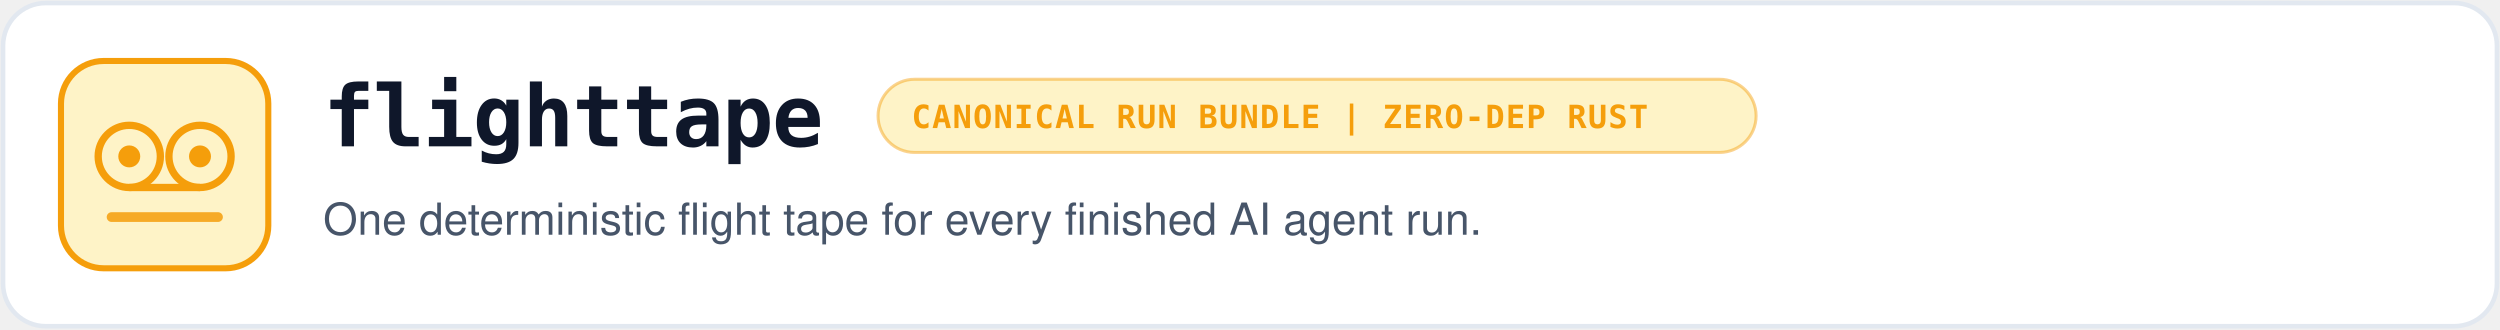
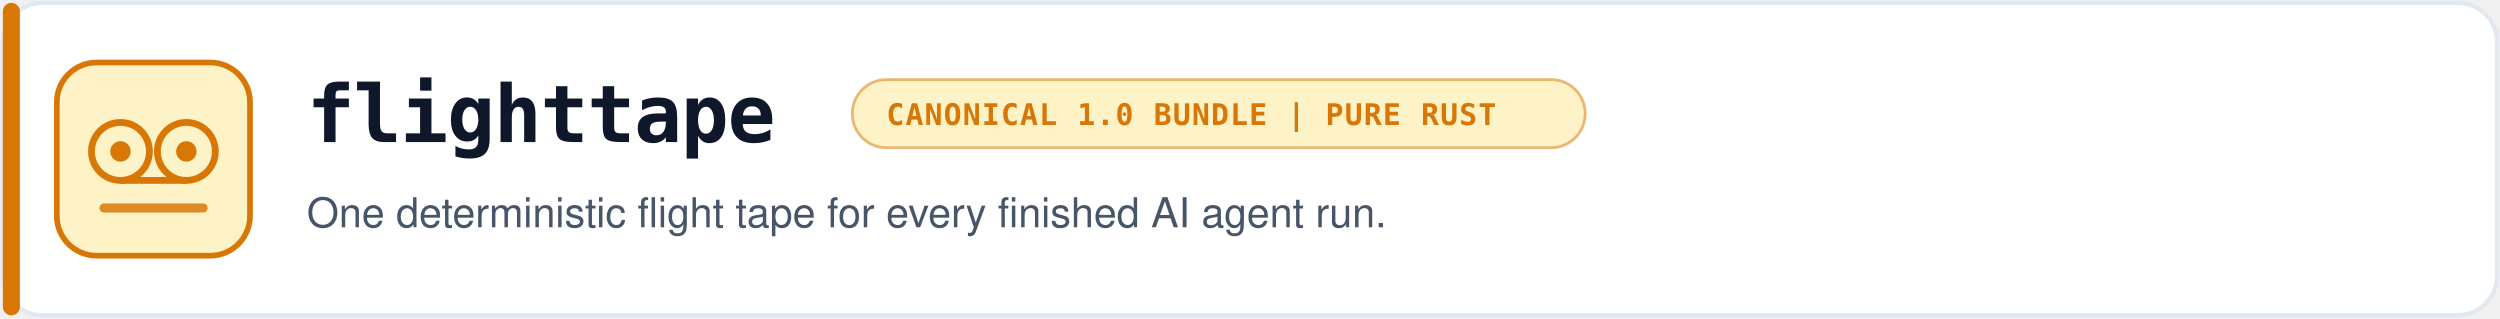
- <svg xmlns="http://www.w3.org/2000/svg" viewBox="0 0 820 108" width="820" height="108" role="img" aria-label="flighttape brand lockup">
-   <rect x="1" y="1" width="818" height="106" rx="14" fill="#FFFFFF" stroke="#E2E8F0" stroke-width="1.5" />
-   <rect x="20" y="20" width="68" height="68" rx="14" fill="#FEF3C7" stroke="#F59E0B" stroke-width="2" />
-   <circle cx="42.4" cy="51.3" r="10.2" fill="none" stroke="#F59E0B" stroke-width="2.4" />
-   <circle cx="65.6" cy="51.3" r="10.2" fill="none" stroke="#F59E0B" stroke-width="2.4" />
-   <circle cx="42.4" cy="51.3" r="3.6" fill="#F59E0B" />
-   <circle cx="65.6" cy="51.3" r="3.6" fill="#F59E0B" />
-   <line x1="42.4" y1="61.5" x2="65.6" y2="61.5" stroke="#F59E0B" stroke-width="2.4" />
-   <rect x="35.0" y="69.6" width="38.1" height="3.2" rx="1.6" fill="#F59E0B" opacity="0.85" />
-   <text x="106" y="48" font-family="ui-monospace, SFMono-Regular, Menlo, Consolas, monospace" font-size="28" font-weight="700" fill="#0F172A" letter-spacing="-0.5">flighttape</text>
-   <rect x="288" y="26" width="288" height="24" rx="12" fill="#FEF3C7" stroke="#F59E0B" stroke-opacity="0.45" stroke-width="1" />
-   <text x="299" y="42" font-family="ui-monospace, SFMono-Regular, Menlo, Consolas, monospace" font-size="10.5" font-weight="600" fill="#F59E0B" letter-spacing="0.4">CANONICAL RUN BUNDLE  |  ZERO-DEP RUST</text>
-   <text x="106" y="77" font-family="-apple-system, BlinkMacSystemFont, 'Segoe UI', Helvetica, Arial, sans-serif" font-size="14.5" font-weight="500" fill="#475569">One deterministic flight tape for every finished AI agent run.</text>
+ <svg xmlns="http://www.w3.org/2000/svg" viewBox="0 0 880 112" width="880" height="112" role="img" aria-label="flighttape brand lockup">
+   <rect x="1" y="1" width="878" height="110" rx="14" fill="#FFFFFF" stroke="#E2E8F0" stroke-width="1.5" />
+   <rect x="1" y="1" width="6" height="110" rx="3" fill="#D97706" />
+   <rect x="20" y="22" width="68" height="68" rx="14" fill="#FEF3C7" stroke="#D97706" stroke-width="2" />
+   <circle cx="42.4" cy="53.3" r="10.2" fill="none" stroke="#D97706" stroke-width="2.4" />
+   <circle cx="65.6" cy="53.3" r="10.2" fill="none" stroke="#D97706" stroke-width="2.4" />
+   <circle cx="42.4" cy="53.3" r="3.6" fill="#D97706" />
+   <circle cx="65.6" cy="53.3" r="3.6" fill="#D97706" />
+   <line x1="42.4" y1="63.5" x2="65.6" y2="63.5" stroke="#D97706" stroke-width="2.4" />
+   <rect x="35.0" y="71.6" width="38.1" height="3.2" rx="1.6" fill="#D97706" opacity="0.85" />
+   <text x="108" y="50" font-family="ui-monospace, SFMono-Regular, Menlo, Consolas, monospace" font-size="28" font-weight="700" fill="#0F172A" letter-spacing="-0.4">flighttape</text>
+   <rect x="300" y="28" width="258" height="24" rx="12" fill="#FEF3C7" stroke="#D97706" stroke-opacity="0.5" stroke-width="1" />
+   <text x="312" y="44" font-family="ui-monospace, SFMono-Regular, Menlo, Consolas, monospace" font-size="10.5" font-weight="600" fill="#D97706" letter-spacing="0.4">CANONICAL 1.0 BUNDLE  |  PURE RUST</text>
+   <text x="108" y="80" font-family="-apple-system, BlinkMacSystemFont, 'Segoe UI', Helvetica, Arial, sans-serif" font-size="14.5" font-weight="500" fill="#475569">One deterministic flight tape for every finished AI agent run.</text>
</svg>
